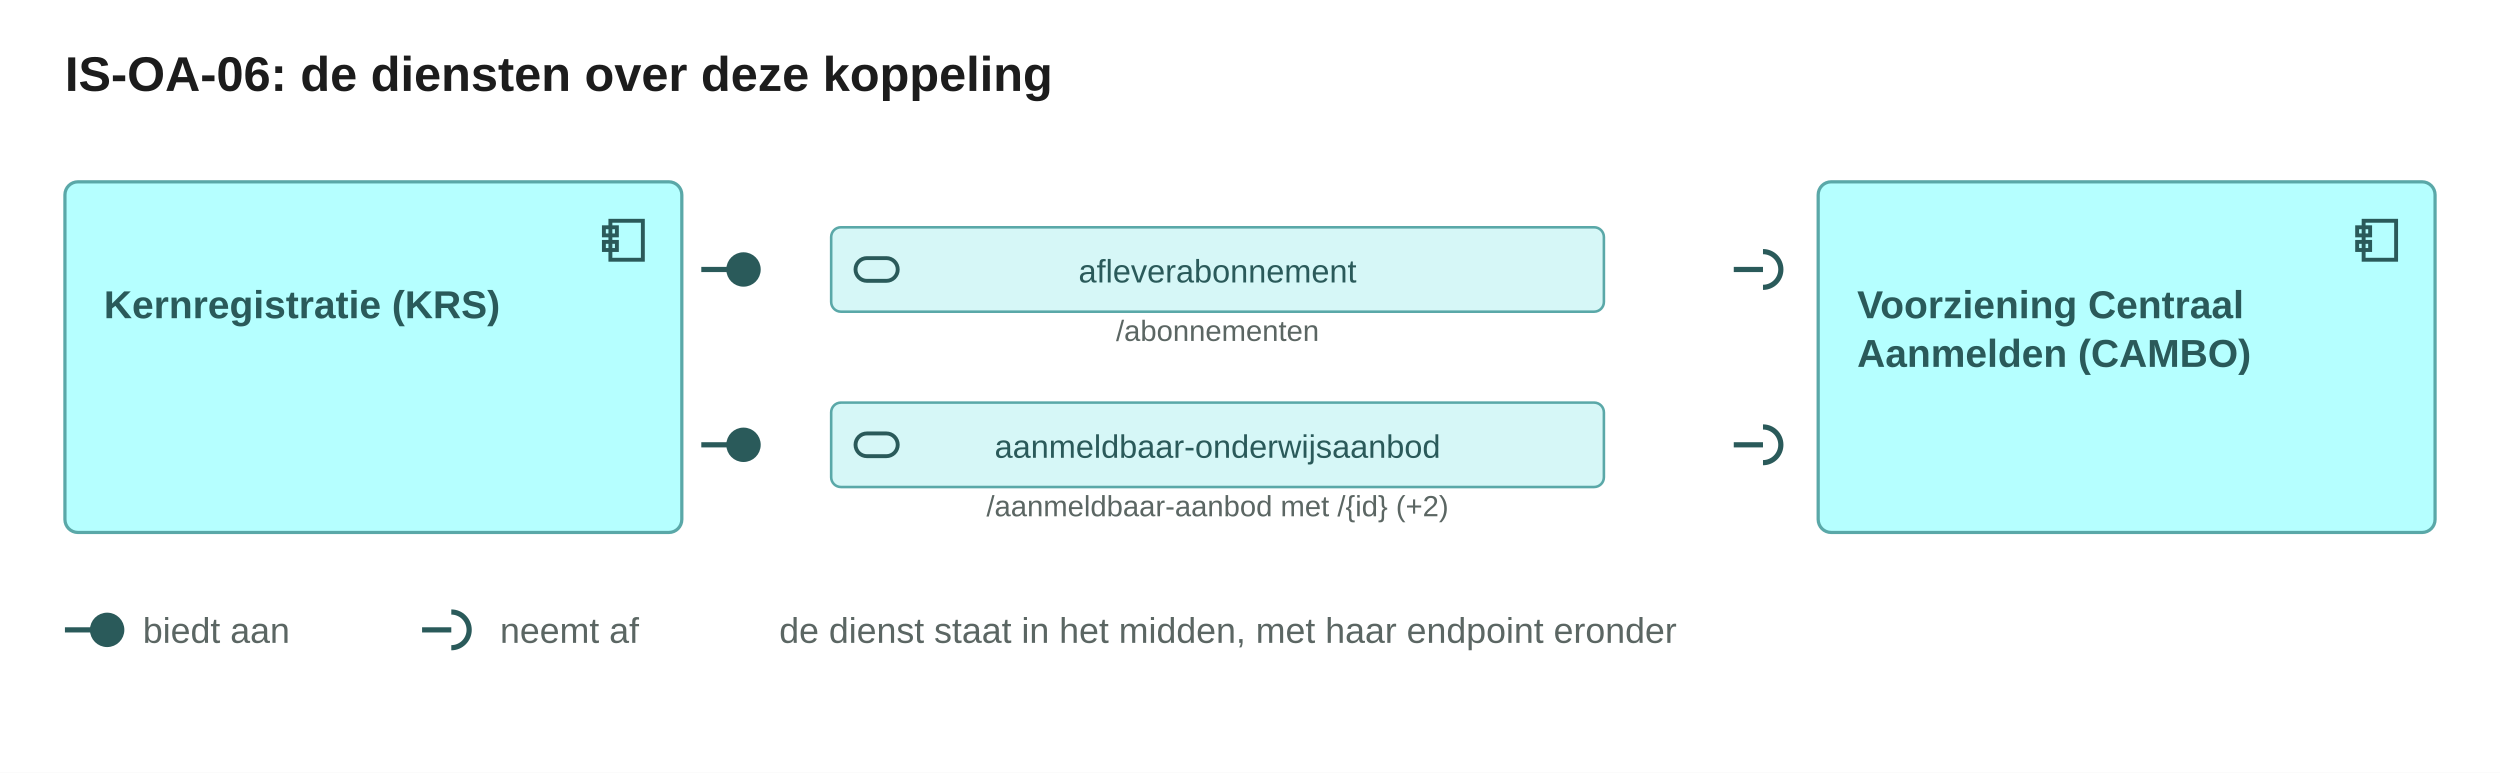
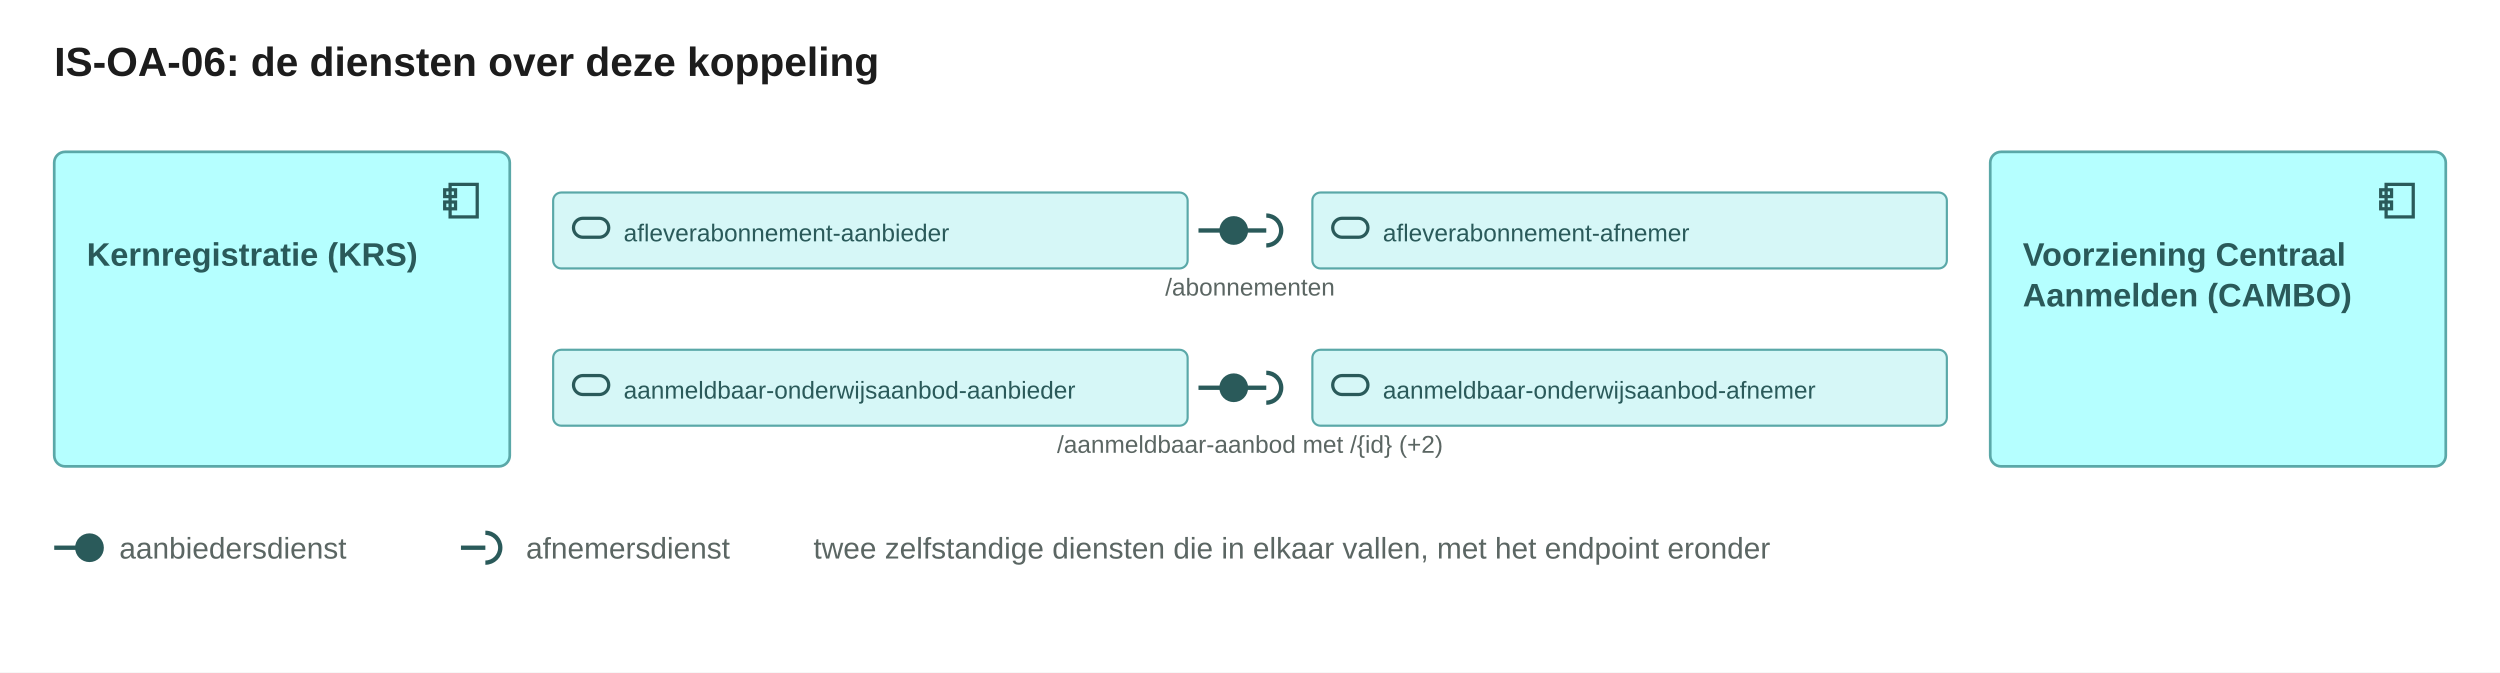
- <svg xmlns="http://www.w3.org/2000/svg" width="770" height="238" viewBox="0 0 770 238" role="img">
-   <rect width="770" height="238" fill="#ffffff" />
+ <svg xmlns="http://www.w3.org/2000/svg" width="922" height="248" viewBox="0 0 922 248" role="img">
+   <rect width="922" height="248" fill="#ffffff" />
  <text x="20" y="28" font-family="Arial, Helvetica, sans-serif" font-size="15" fill="#1c1c1c" text-anchor="start" font-weight="600">IS-OA-06: de diensten over deze koppeling</text>
-   <rect x="20" y="56" width="190" height="108" rx="4" fill="#b5ffff" stroke="#5aa8a8" />
-   <g transform="translate(184,66)" fill="none" stroke="#2a5a5a" stroke-width="1.2">
+   <rect x="20" y="56" width="168" height="116" rx="4" fill="#b5ffff" stroke="#5aa8a8" />
+   <g transform="translate(162,66)" fill="none" stroke="#2a5a5a" stroke-width="1.2">
    <rect x="4" y="2" width="10" height="12" />
    <rect x="2" y="4" width="4" height="2.5" />
    <rect x="2" y="8.5" width="4" height="2.5" />
  </g>
  <text x="32" y="98" font-family="Arial, Helvetica, sans-serif" font-size="12" fill="#2a5a5a" text-anchor="start" font-weight="600">Kernregistratie (KRS)</text>
-   <rect x="560" y="56" width="190" height="108" rx="4" fill="#b5ffff" stroke="#5aa8a8" />
-   <g transform="translate(724,66)" fill="none" stroke="#2a5a5a" stroke-width="1.2">
+   <rect x="734" y="56" width="168" height="116" rx="4" fill="#b5ffff" stroke="#5aa8a8" />
+   <g transform="translate(876,66)" fill="none" stroke="#2a5a5a" stroke-width="1.2">
    <rect x="4" y="2" width="10" height="12" />
    <rect x="2" y="4" width="4" height="2.5" />
    <rect x="2" y="8.5" width="4" height="2.5" />
  </g>
-   <text x="572" y="98" font-family="Arial, Helvetica, sans-serif" font-size="12" fill="#2a5a5a" text-anchor="start" font-weight="600">Voorziening Centraal</text>
-   <text x="572" y="113" font-family="Arial, Helvetica, sans-serif" font-size="12" fill="#2a5a5a" text-anchor="start" font-weight="600">Aanmelden (CAMBO)</text>
-   <rect x="256" y="70.0" width="238" height="26" rx="3" fill="#d6f7f7" stroke="#5aa8a8" stroke-width="0.8" />
-   <g transform="translate(262,75)" fill="none" stroke="#2a5a5a" stroke-width="1.2">
+   <text x="746" y="98" font-family="Arial, Helvetica, sans-serif" font-size="12" fill="#2a5a5a" text-anchor="start" font-weight="600">Voorziening Centraal</text>
+   <text x="746" y="113" font-family="Arial, Helvetica, sans-serif" font-size="12" fill="#2a5a5a" text-anchor="start" font-weight="600">Aanmelden (CAMBO)</text>
+   <rect x="204" y="71.0" width="234" height="28" rx="3" fill="#d6f7f7" stroke="#5aa8a8" stroke-width="0.8" />
+   <g transform="translate(210,76)" fill="none" stroke="#2a5a5a" stroke-width="1.2">
    <rect x="1.5" y="4.5" width="13" height="7" rx="3.5" />
  </g>
-   <text x="375" y="87" font-family="Arial, Helvetica, sans-serif" font-size="10" fill="#2a5a5a" text-anchor="middle">afleverabonnement</text>
+   <text x="230" y="89" font-family="Arial, Helvetica, sans-serif" font-size="9" fill="#2a5a5a" text-anchor="start">afleverabonnement-aanbieder</text>
+   <rect x="484" y="71.0" width="234" height="28" rx="3" fill="#d6f7f7" stroke="#5aa8a8" stroke-width="0.8" />
+   <g transform="translate(490,76)" fill="none" stroke="#2a5a5a" stroke-width="1.2">
+     <rect x="1.5" y="4.5" width="13" height="7" rx="3.5" />
+   </g>
+   <text x="510" y="89" font-family="Arial, Helvetica, sans-serif" font-size="9" fill="#2a5a5a" text-anchor="start">afleverabonnement-afnemer</text>
  <g stroke="#2a5a5a" stroke-width="1.6" fill="none">
-     <path d="M216 83.0h9" />
-     <circle cx="229" cy="83.0" r="4.5" fill="#2a5a5a" />
+     <path d="M442 85.0h9" />
+     <circle cx="455" cy="85.0" r="4.5" fill="#2a5a5a" />
  </g>
  <g stroke="#2a5a5a" stroke-width="1.6" fill="none">
-     <path d="M534 83.0h9" />
-     <path d="M543 77.5A5.5 5.5 0 0 1 543 88.5" />
+     <path d="M458 85.0h9" />
+     <path d="M467 79.5A5.5 5.5 0 0 1 467 90.5" />
  </g>
-   <text x="375" y="105" font-family="Arial, Helvetica, sans-serif" font-size="9" fill="#5b6663" text-anchor="middle">/abonnementen</text>
-   <rect x="256" y="124.0" width="238" height="26" rx="3" fill="#d6f7f7" stroke="#5aa8a8" stroke-width="0.8" />
-   <g transform="translate(262,129)" fill="none" stroke="#2a5a5a" stroke-width="1.2">
+   <text x="461" y="109" font-family="Arial, Helvetica, sans-serif" font-size="9" fill="#5b6663" text-anchor="middle">/abonnementen</text>
+   <rect x="204" y="129.0" width="234" height="28" rx="3" fill="#d6f7f7" stroke="#5aa8a8" stroke-width="0.8" />
+   <g transform="translate(210,134)" fill="none" stroke="#2a5a5a" stroke-width="1.2">
    <rect x="1.5" y="4.5" width="13" height="7" rx="3.5" />
  </g>
-   <text x="375" y="141" font-family="Arial, Helvetica, sans-serif" font-size="10" fill="#2a5a5a" text-anchor="middle">aanmeldbaar-onderwijsaanbod</text>
+   <text x="230" y="147" font-family="Arial, Helvetica, sans-serif" font-size="9" fill="#2a5a5a" text-anchor="start">aanmeldbaar-onderwijsaanbod-aanbieder</text>
+   <rect x="484" y="129.0" width="234" height="28" rx="3" fill="#d6f7f7" stroke="#5aa8a8" stroke-width="0.8" />
+   <g transform="translate(490,134)" fill="none" stroke="#2a5a5a" stroke-width="1.2">
+     <rect x="1.5" y="4.5" width="13" height="7" rx="3.5" />
+   </g>
+   <text x="510" y="147" font-family="Arial, Helvetica, sans-serif" font-size="9" fill="#2a5a5a" text-anchor="start">aanmeldbaar-onderwijsaanbod-afnemer</text>
  <g stroke="#2a5a5a" stroke-width="1.6" fill="none">
-     <path d="M216 137.0h9" />
-     <circle cx="229" cy="137.0" r="4.5" fill="#2a5a5a" />
+     <path d="M442 143.0h9" />
+     <circle cx="455" cy="143.0" r="4.5" fill="#2a5a5a" />
  </g>
  <g stroke="#2a5a5a" stroke-width="1.6" fill="none">
-     <path d="M534 137.0h9" />
-     <path d="M543 131.5A5.5 5.5 0 0 1 543 142.5" />
+     <path d="M458 143.0h9" />
+     <path d="M467 137.5A5.5 5.5 0 0 1 467 148.5" />
  </g>
-   <text x="375" y="159" font-family="Arial, Helvetica, sans-serif" font-size="9" fill="#5b6663" text-anchor="middle">/aanmeldbaar-aanbod met /{id}  (+2)</text>
+   <text x="461" y="167" font-family="Arial, Helvetica, sans-serif" font-size="9" fill="#5b6663" text-anchor="middle">/aanmeldbaar-aanbod met /{id}  (+2)</text>
  <g stroke="#2a5a5a" stroke-width="1.6" fill="none">
-     <path d="M20 194h9" />
-     <circle cx="33" cy="194" r="4.5" fill="#2a5a5a" />
+     <path d="M20 202h9" />
+     <circle cx="33" cy="202" r="4.5" fill="#2a5a5a" />
  </g>
-   <text x="44" y="198" font-family="Arial, Helvetica, sans-serif" font-size="11" fill="#5b6663" text-anchor="start">biedt aan</text>
+   <text x="44" y="206" font-family="Arial, Helvetica, sans-serif" font-size="11" fill="#5b6663" text-anchor="start">aanbiedersdienst</text>
  <g stroke="#2a5a5a" stroke-width="1.6" fill="none">
-     <path d="M130 194h9" />
-     <path d="M139 188.5A5.5 5.5 0 0 1 139 199.5" />
+     <path d="M170 202h9" />
+     <path d="M179 196.5A5.5 5.5 0 0 1 179 207.5" />
  </g>
-   <text x="154" y="198" font-family="Arial, Helvetica, sans-serif" font-size="11" fill="#5b6663" text-anchor="start">neemt af</text>
-   <text x="240" y="198" font-family="Arial, Helvetica, sans-serif" font-size="11" fill="#5b6663" text-anchor="start">de dienst staat in het midden, met haar endpoint eronder</text>
+   <text x="194" y="206" font-family="Arial, Helvetica, sans-serif" font-size="11" fill="#5b6663" text-anchor="start">afnemersdienst</text>
+   <text x="300" y="206" font-family="Arial, Helvetica, sans-serif" font-size="11" fill="#5b6663" text-anchor="start">twee zelfstandige diensten die in elkaar vallen, met het endpoint eronder</text>
</svg>
